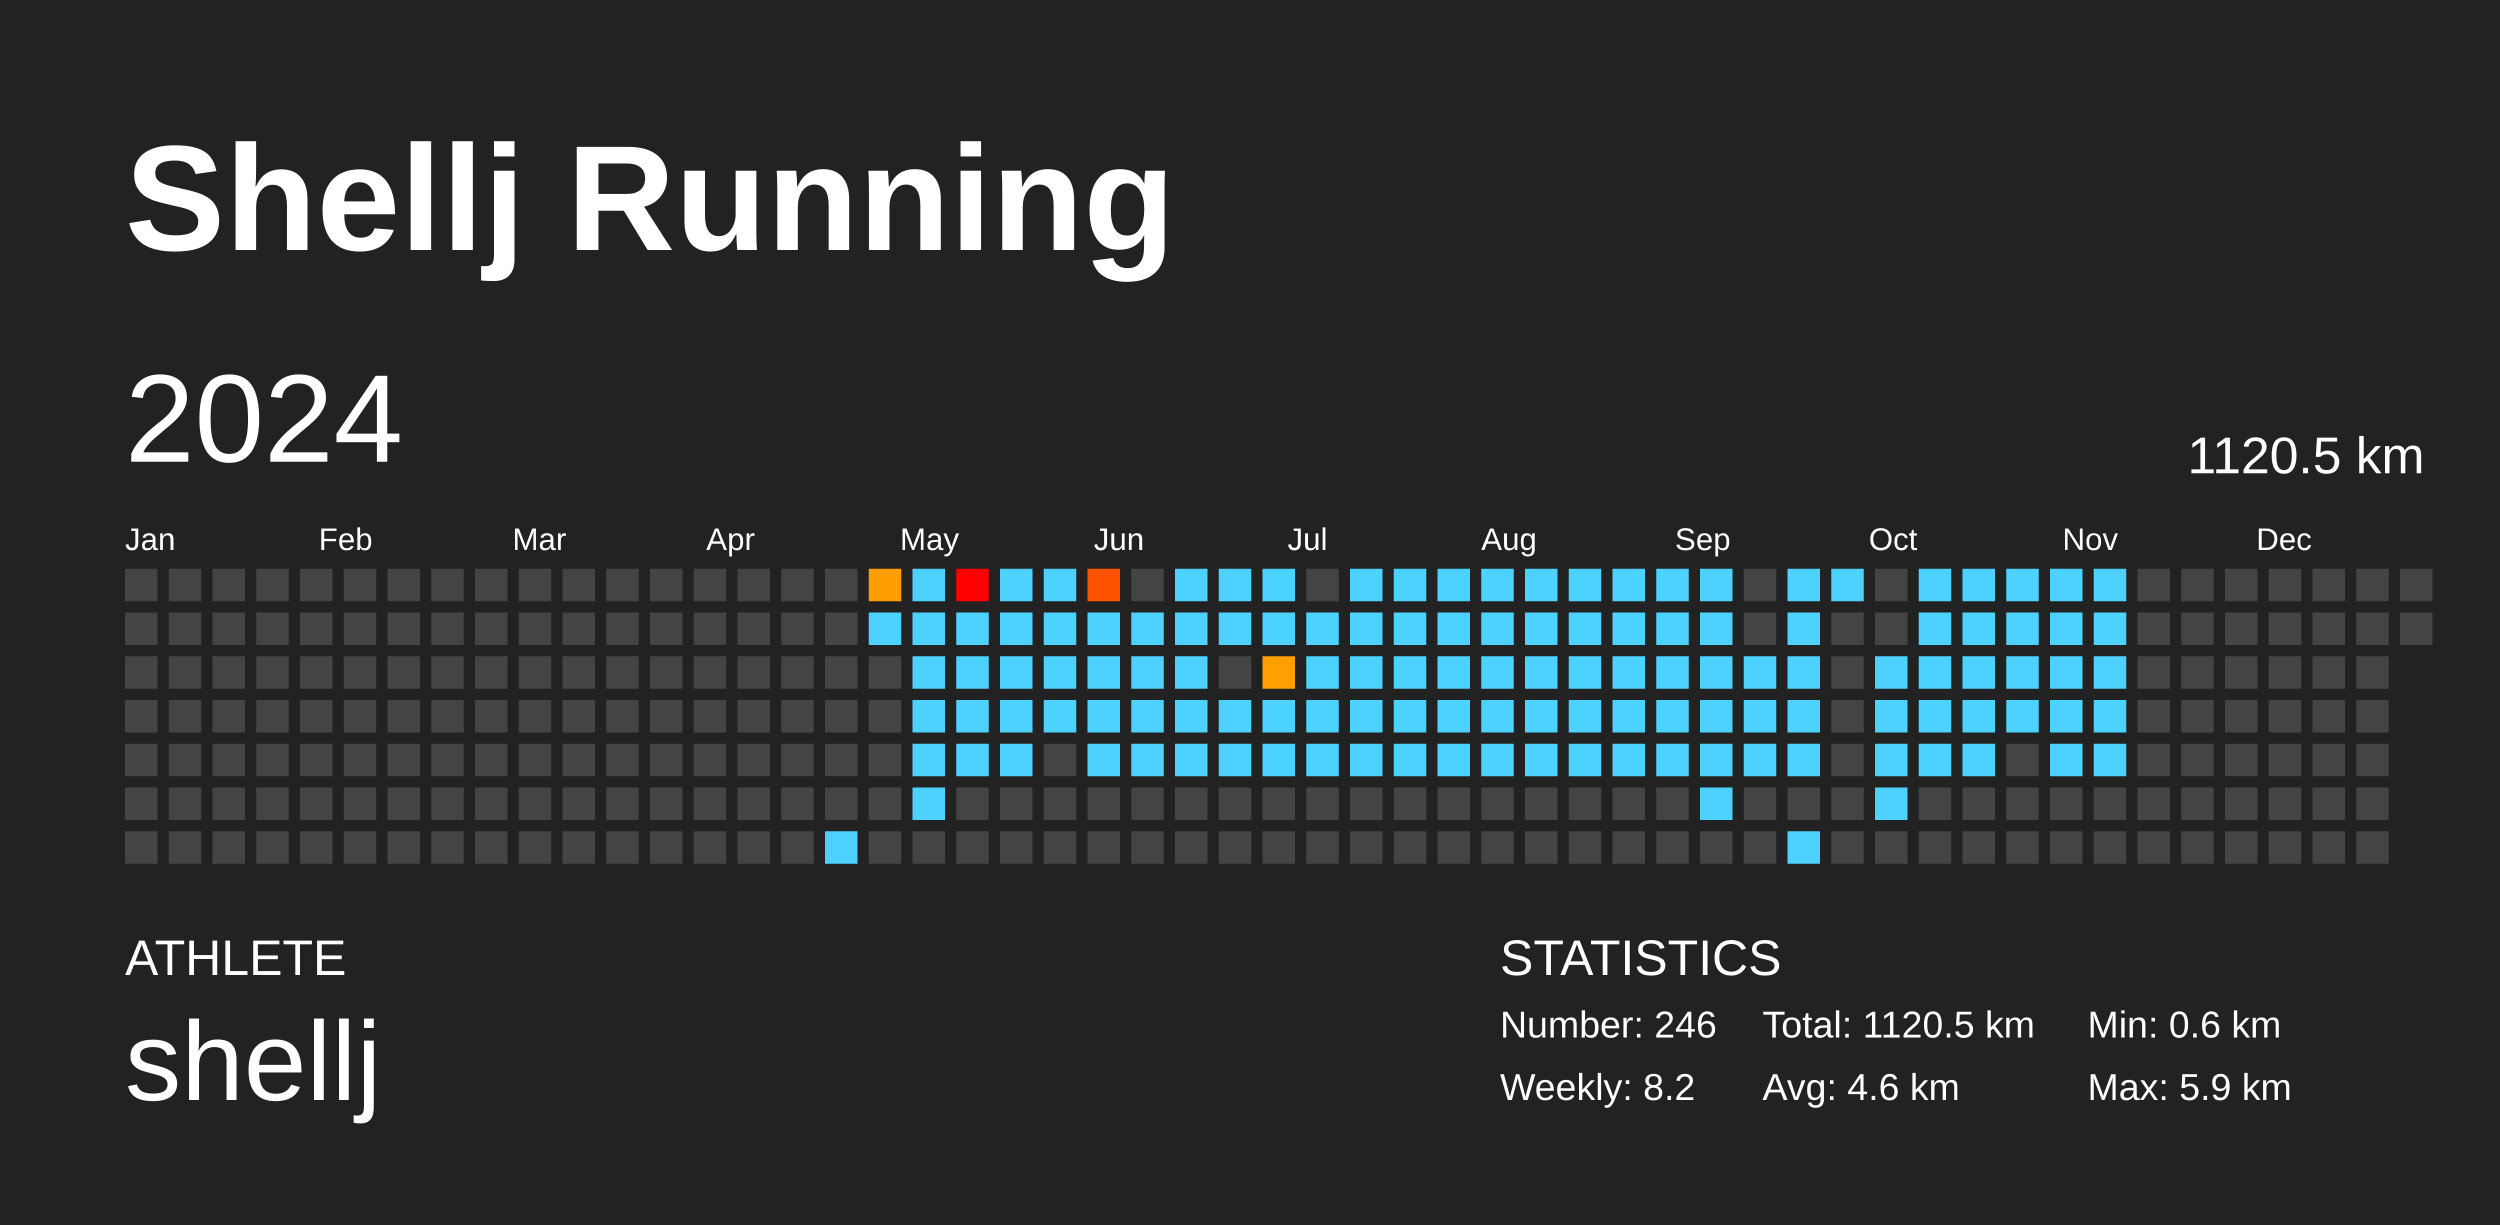
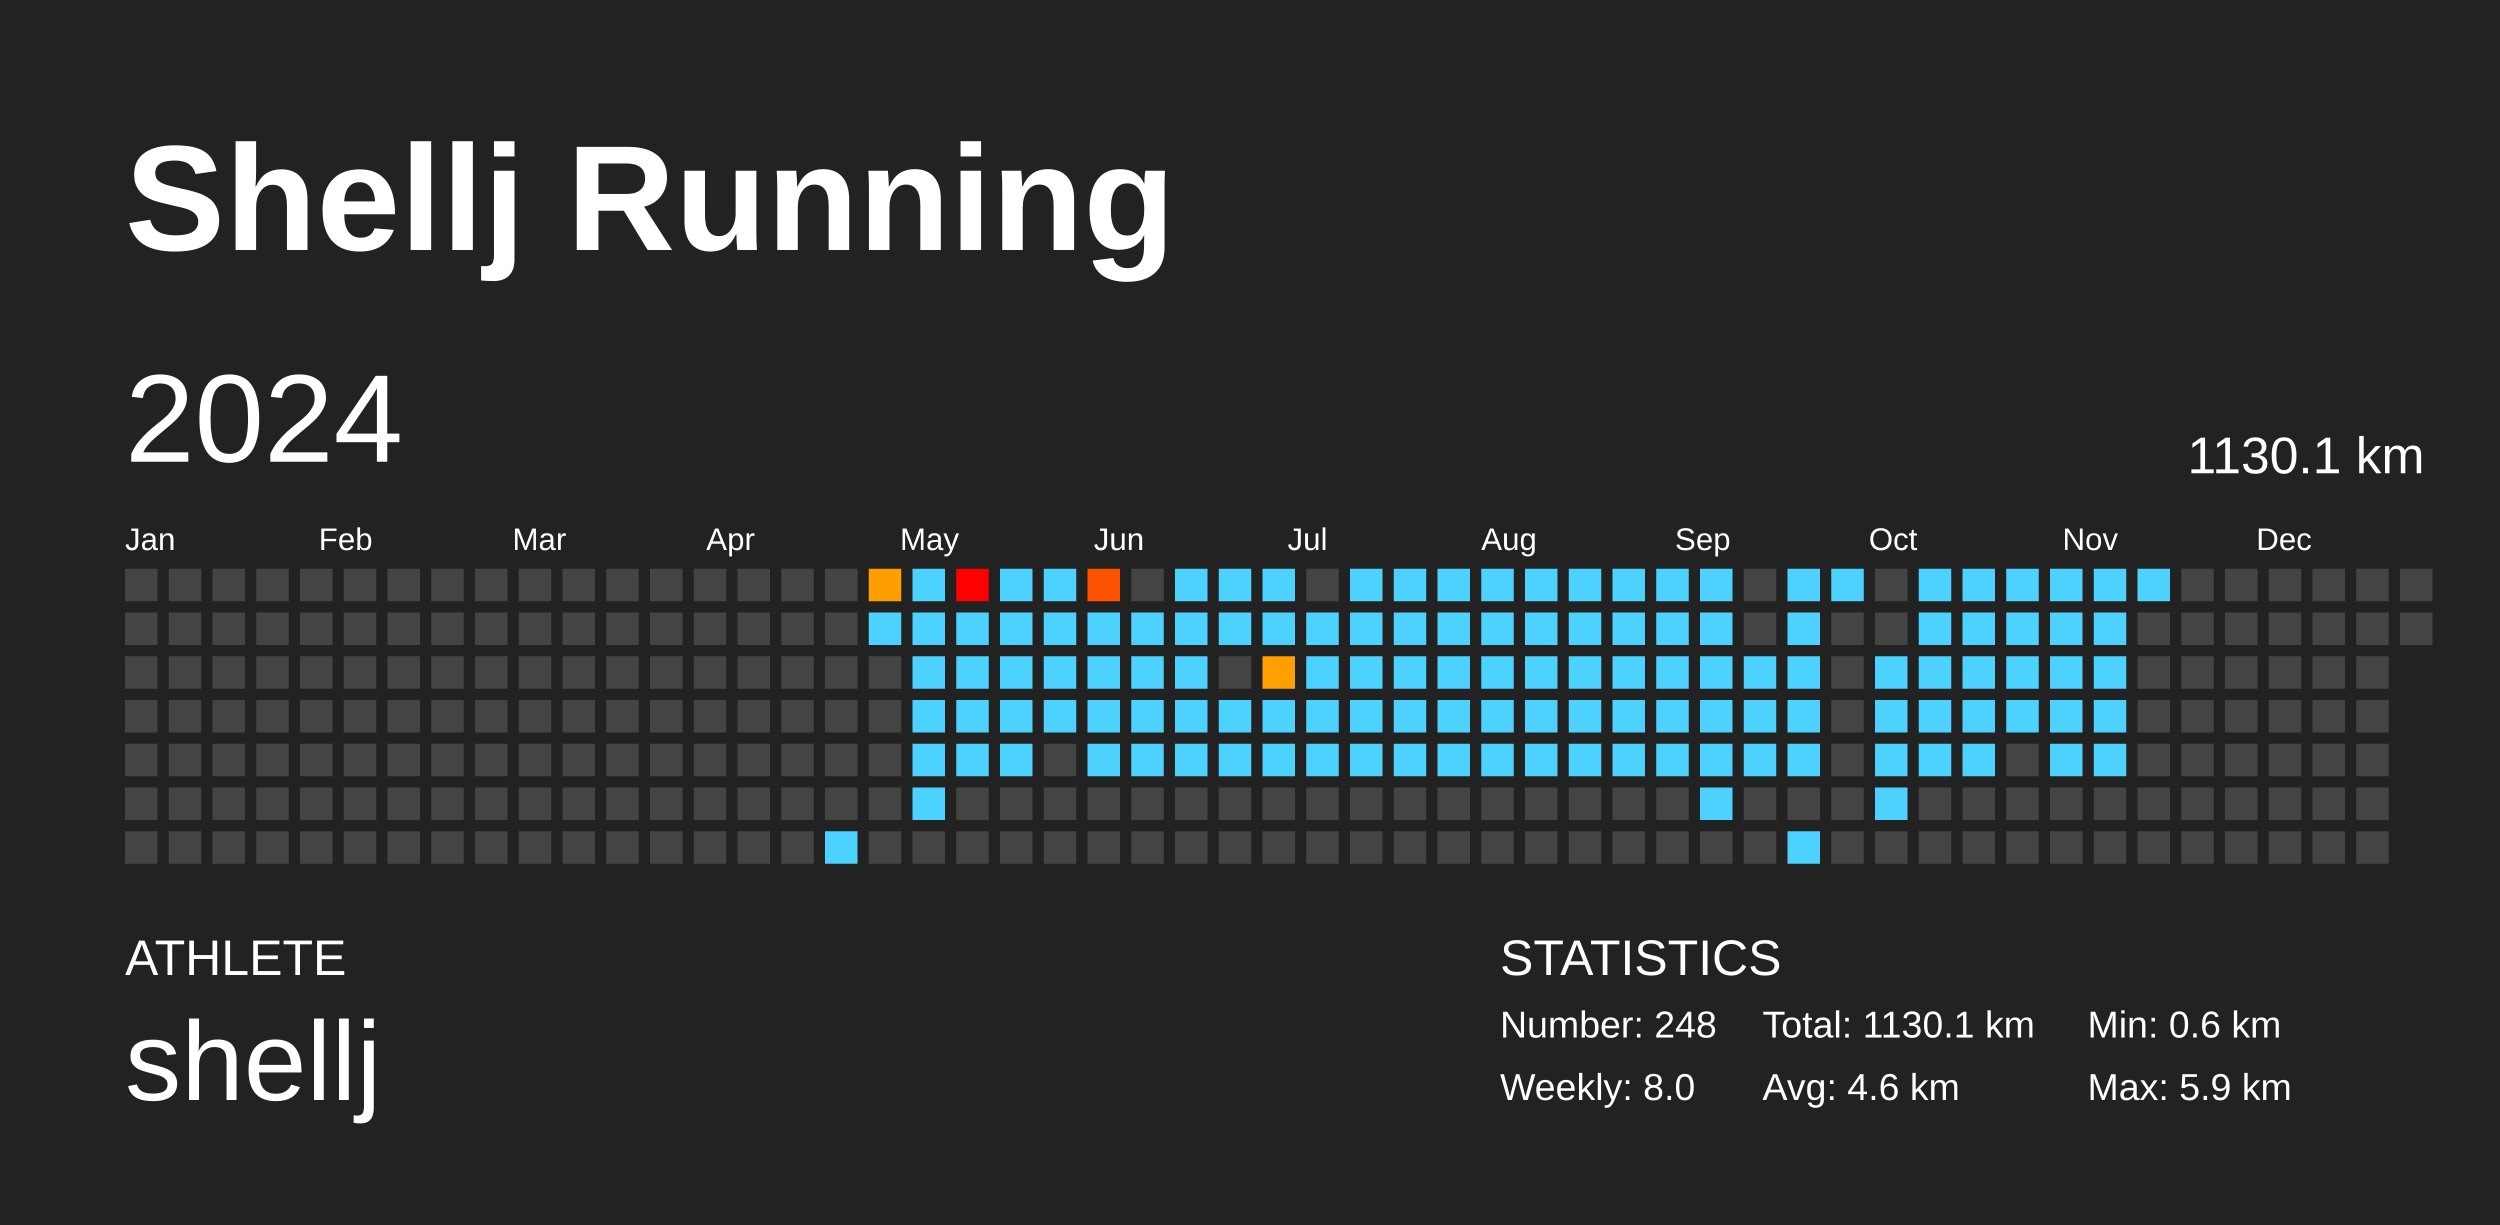
<svg xmlns="http://www.w3.org/2000/svg" baseProfile="full" height="98mm" version="1.1" viewBox="0,0,200,98" width="200mm">
  <defs />
  <rect fill="#222222" height="98" width="200" x="0" y="0" />
  <text fill="#FFFFFF" style="font-size:12px; font-family:Arial; font-weight:bold;" x="10" y="20">Shellj Running</text>
  <text fill="#FFFFFF" style="font-size:4px; font-family:Arial" x="10" y="78">ATHLETE</text>
  <text fill="#FFFFFF" style="font-size:9px; font-family:Arial" x="10" y="88">shellj</text>
  <text fill="#FFFFFF" style="font-size:4px; font-family:Arial" x="120" y="78">STATISTICS</text>
-   <text fill="#FFFFFF" style="font-size:3px; font-family:Arial" x="120" y="83">Number: 246</text>
-   <text fill="#FFFFFF" style="font-size:3px; font-family:Arial" x="120" y="88">Weekly: 8.2</text>
-   <text fill="#FFFFFF" style="font-size:3px; font-family:Arial" x="141" y="83">Total: 1120.5 km</text>
+   <text fill="#FFFFFF" style="font-size:3px; font-family:Arial" x="120" y="83">Number: 248</text>
+   <text fill="#FFFFFF" style="font-size:3px; font-family:Arial" x="120" y="88">Weekly: 8.0</text>
+   <text fill="#FFFFFF" style="font-size:3px; font-family:Arial" x="141" y="83">Total: 1130.1 km</text>
  <text fill="#FFFFFF" style="font-size:3px; font-family:Arial" x="141" y="88">Avg: 4.6 km</text>
  <text fill="#FFFFFF" style="font-size:3px; font-family:Arial" x="167" y="83">Min: 0.6 km</text>
  <text fill="#FFFFFF" style="font-size:3px; font-family:Arial" x="167" y="88">Max: 5.9 km</text>
  <text dominant-baseline="hanging" fill="#FFFFFF" style="font-size:10.0px; font-family:Arial;" x="10" y="30">2024</text>
-   <text dominant-baseline="hanging" fill="#FFFFFF" style="font-size:4.125px; font-family:Arial;" x="175" y="35">1120.5 km</text>
+   <text dominant-baseline="hanging" fill="#FFFFFF" style="font-size:4.125px; font-family:Arial;" x="175" y="35">1130.1 km</text>
  <text fill="#FFFFFF" style="font-size:2.5px; font-family:Arial" x="10.0" y="44">Jan</text>
  <text fill="#FFFFFF" style="font-size:2.5px; font-family:Arial" x="25.5" y="44">Feb</text>
  <text fill="#FFFFFF" style="font-size:2.5px; font-family:Arial" x="41.0" y="44">Mar</text>
  <text fill="#FFFFFF" style="font-size:2.5px; font-family:Arial" x="56.5" y="44">Apr</text>
  <text fill="#FFFFFF" style="font-size:2.5px; font-family:Arial" x="72.0" y="44">May</text>
  <text fill="#FFFFFF" style="font-size:2.5px; font-family:Arial" x="87.5" y="44">Jun</text>
  <text fill="#FFFFFF" style="font-size:2.5px; font-family:Arial" x="103.0" y="44">Jul</text>
  <text fill="#FFFFFF" style="font-size:2.5px; font-family:Arial" x="118.5" y="44">Aug</text>
  <text fill="#FFFFFF" style="font-size:2.5px; font-family:Arial" x="134.0" y="44">Sep</text>
  <text fill="#FFFFFF" style="font-size:2.5px; font-family:Arial" x="149.5" y="44">Oct</text>
  <text fill="#FFFFFF" style="font-size:2.5px; font-family:Arial" x="165.0" y="44">Nov</text>
  <text fill="#FFFFFF" style="font-size:2.5px; font-family:Arial" x="180.5" y="44">Dec</text>
  <rect fill="#444444" height="2.6" width="2.6" x="10.0" y="45.5" />
  <rect fill="#444444" height="2.6" width="2.6" x="10.0" y="49.0" />
  <rect fill="#444444" height="2.6" width="2.6" x="10.0" y="52.5" />
  <rect fill="#444444" height="2.6" width="2.6" x="10.0" y="56.0" />
  <rect fill="#444444" height="2.6" width="2.6" x="10.0" y="59.5" />
  <rect fill="#444444" height="2.6" width="2.6" x="10.0" y="63.0" />
  <rect fill="#444444" height="2.6" width="2.6" x="10.0" y="66.5" />
  <rect fill="#444444" height="2.6" width="2.6" x="13.5" y="45.5" />
  <rect fill="#444444" height="2.6" width="2.6" x="13.5" y="49.0" />
  <rect fill="#444444" height="2.6" width="2.6" x="13.5" y="52.5" />
  <rect fill="#444444" height="2.6" width="2.6" x="13.5" y="56.0" />
  <rect fill="#444444" height="2.6" width="2.6" x="13.5" y="59.5" />
  <rect fill="#444444" height="2.6" width="2.6" x="13.5" y="63.0" />
  <rect fill="#444444" height="2.6" width="2.6" x="13.5" y="66.5" />
  <rect fill="#444444" height="2.6" width="2.6" x="17.0" y="45.5" />
  <rect fill="#444444" height="2.6" width="2.6" x="17.0" y="49.0" />
  <rect fill="#444444" height="2.6" width="2.6" x="17.0" y="52.5" />
  <rect fill="#444444" height="2.6" width="2.6" x="17.0" y="56.0" />
  <rect fill="#444444" height="2.6" width="2.6" x="17.0" y="59.5" />
  <rect fill="#444444" height="2.6" width="2.6" x="17.0" y="63.0" />
  <rect fill="#444444" height="2.6" width="2.6" x="17.0" y="66.5" />
  <rect fill="#444444" height="2.6" width="2.6" x="20.5" y="45.5" />
  <rect fill="#444444" height="2.6" width="2.6" x="20.5" y="49.0" />
  <rect fill="#444444" height="2.6" width="2.6" x="20.5" y="52.5" />
  <rect fill="#444444" height="2.6" width="2.6" x="20.5" y="56.0" />
  <rect fill="#444444" height="2.6" width="2.6" x="20.5" y="59.5" />
  <rect fill="#444444" height="2.6" width="2.6" x="20.5" y="63.0" />
  <rect fill="#444444" height="2.6" width="2.6" x="20.5" y="66.5" />
  <rect fill="#444444" height="2.6" width="2.6" x="24.0" y="45.5" />
  <rect fill="#444444" height="2.6" width="2.6" x="24.0" y="49.0" />
  <rect fill="#444444" height="2.6" width="2.6" x="24.0" y="52.5" />
  <rect fill="#444444" height="2.6" width="2.6" x="24.0" y="56.0" />
  <rect fill="#444444" height="2.6" width="2.6" x="24.0" y="59.5" />
  <rect fill="#444444" height="2.6" width="2.6" x="24.0" y="63.0" />
  <rect fill="#444444" height="2.6" width="2.6" x="24.0" y="66.5" />
  <rect fill="#444444" height="2.6" width="2.6" x="27.5" y="45.5" />
  <rect fill="#444444" height="2.6" width="2.6" x="27.5" y="49.0" />
  <rect fill="#444444" height="2.6" width="2.6" x="27.5" y="52.5" />
  <rect fill="#444444" height="2.6" width="2.6" x="27.5" y="56.0" />
  <rect fill="#444444" height="2.6" width="2.6" x="27.5" y="59.5" />
  <rect fill="#444444" height="2.6" width="2.6" x="27.5" y="63.0" />
  <rect fill="#444444" height="2.6" width="2.6" x="27.5" y="66.5" />
  <rect fill="#444444" height="2.6" width="2.6" x="31.0" y="45.5" />
  <rect fill="#444444" height="2.6" width="2.6" x="31.0" y="49.0" />
  <rect fill="#444444" height="2.6" width="2.6" x="31.0" y="52.5" />
  <rect fill="#444444" height="2.6" width="2.6" x="31.0" y="56.0" />
  <rect fill="#444444" height="2.6" width="2.6" x="31.0" y="59.5" />
  <rect fill="#444444" height="2.6" width="2.6" x="31.0" y="63.0" />
  <rect fill="#444444" height="2.6" width="2.6" x="31.0" y="66.5" />
  <rect fill="#444444" height="2.6" width="2.6" x="34.5" y="45.5" />
  <rect fill="#444444" height="2.6" width="2.6" x="34.5" y="49.0" />
  <rect fill="#444444" height="2.6" width="2.6" x="34.5" y="52.5" />
  <rect fill="#444444" height="2.6" width="2.6" x="34.5" y="56.0" />
  <rect fill="#444444" height="2.6" width="2.6" x="34.5" y="59.5" />
  <rect fill="#444444" height="2.6" width="2.6" x="34.5" y="63.0" />
  <rect fill="#444444" height="2.6" width="2.6" x="34.5" y="66.5" />
  <rect fill="#444444" height="2.6" width="2.6" x="38.0" y="45.5" />
  <rect fill="#444444" height="2.6" width="2.6" x="38.0" y="49.0" />
  <rect fill="#444444" height="2.6" width="2.6" x="38.0" y="52.5" />
  <rect fill="#444444" height="2.6" width="2.6" x="38.0" y="56.0" />
  <rect fill="#444444" height="2.6" width="2.6" x="38.0" y="59.5" />
  <rect fill="#444444" height="2.6" width="2.6" x="38.0" y="63.0" />
  <rect fill="#444444" height="2.6" width="2.6" x="38.0" y="66.5" />
  <rect fill="#444444" height="2.6" width="2.6" x="41.5" y="45.5" />
  <rect fill="#444444" height="2.6" width="2.6" x="41.5" y="49.0" />
  <rect fill="#444444" height="2.6" width="2.6" x="41.5" y="52.5" />
  <rect fill="#444444" height="2.6" width="2.6" x="41.5" y="56.0" />
  <rect fill="#444444" height="2.6" width="2.6" x="41.5" y="59.5" />
  <rect fill="#444444" height="2.6" width="2.6" x="41.5" y="63.0" />
  <rect fill="#444444" height="2.6" width="2.6" x="41.5" y="66.5" />
  <rect fill="#444444" height="2.6" width="2.6" x="45.0" y="45.5" />
  <rect fill="#444444" height="2.6" width="2.6" x="45.0" y="49.0" />
  <rect fill="#444444" height="2.6" width="2.6" x="45.0" y="52.5" />
  <rect fill="#444444" height="2.6" width="2.6" x="45.0" y="56.0" />
  <rect fill="#444444" height="2.6" width="2.6" x="45.0" y="59.5" />
  <rect fill="#444444" height="2.6" width="2.6" x="45.0" y="63.0" />
  <rect fill="#444444" height="2.6" width="2.6" x="45.0" y="66.5" />
  <rect fill="#444444" height="2.6" width="2.6" x="48.5" y="45.5" />
  <rect fill="#444444" height="2.6" width="2.6" x="48.5" y="49.0" />
  <rect fill="#444444" height="2.6" width="2.6" x="48.5" y="52.5" />
  <rect fill="#444444" height="2.6" width="2.6" x="48.5" y="56.0" />
  <rect fill="#444444" height="2.6" width="2.6" x="48.5" y="59.5" />
  <rect fill="#444444" height="2.6" width="2.6" x="48.5" y="63.0" />
  <rect fill="#444444" height="2.6" width="2.6" x="48.5" y="66.5" />
  <rect fill="#444444" height="2.6" width="2.6" x="52.0" y="45.5" />
  <rect fill="#444444" height="2.6" width="2.6" x="52.0" y="49.0" />
  <rect fill="#444444" height="2.6" width="2.6" x="52.0" y="52.5" />
  <rect fill="#444444" height="2.6" width="2.6" x="52.0" y="56.0" />
  <rect fill="#444444" height="2.6" width="2.6" x="52.0" y="59.5" />
  <rect fill="#444444" height="2.6" width="2.6" x="52.0" y="63.0" />
  <rect fill="#444444" height="2.6" width="2.6" x="52.0" y="66.5" />
  <rect fill="#444444" height="2.6" width="2.6" x="55.5" y="45.5" />
  <rect fill="#444444" height="2.6" width="2.6" x="55.5" y="49.0" />
  <rect fill="#444444" height="2.6" width="2.6" x="55.5" y="52.5" />
  <rect fill="#444444" height="2.6" width="2.6" x="55.5" y="56.0" />
  <rect fill="#444444" height="2.6" width="2.6" x="55.5" y="59.5" />
  <rect fill="#444444" height="2.6" width="2.6" x="55.5" y="63.0" />
  <rect fill="#444444" height="2.6" width="2.6" x="55.5" y="66.5" />
  <rect fill="#444444" height="2.6" width="2.6" x="59.0" y="45.5" />
  <rect fill="#444444" height="2.6" width="2.6" x="59.0" y="49.0" />
  <rect fill="#444444" height="2.6" width="2.6" x="59.0" y="52.5" />
  <rect fill="#444444" height="2.6" width="2.6" x="59.0" y="56.0" />
  <rect fill="#444444" height="2.6" width="2.6" x="59.0" y="59.5" />
  <rect fill="#444444" height="2.6" width="2.6" x="59.0" y="63.0" />
  <rect fill="#444444" height="2.6" width="2.6" x="59.0" y="66.5" />
  <rect fill="#444444" height="2.6" width="2.6" x="62.5" y="45.5" />
  <rect fill="#444444" height="2.6" width="2.6" x="62.5" y="49.0" />
  <rect fill="#444444" height="2.6" width="2.6" x="62.5" y="52.5" />
  <rect fill="#444444" height="2.6" width="2.6" x="62.5" y="56.0" />
  <rect fill="#444444" height="2.6" width="2.6" x="62.5" y="59.5" />
  <rect fill="#444444" height="2.6" width="2.6" x="62.5" y="63.0" />
  <rect fill="#444444" height="2.6" width="2.6" x="62.5" y="66.5" />
  <rect fill="#444444" height="2.6" width="2.6" x="66.0" y="45.5" />
  <rect fill="#444444" height="2.6" width="2.6" x="66.0" y="49.0" />
  <rect fill="#444444" height="2.6" width="2.6" x="66.0" y="52.5" />
  <rect fill="#444444" height="2.6" width="2.6" x="66.0" y="56.0" />
  <rect fill="#444444" height="2.6" width="2.6" x="66.0" y="59.5" />
  <rect fill="#444444" height="2.6" width="2.6" x="66.0" y="63.0" />
  <rect fill="#4dd2ff" height="2.6" width="2.6" x="66.0" y="66.5" />
  <rect fill="#ff9e00" height="2.6" width="2.6" x="69.5" y="45.5" />
  <rect fill="#4dd2ff" height="2.6" width="2.6" x="69.5" y="49.0" />
  <rect fill="#444444" height="2.6" width="2.6" x="69.5" y="52.5" />
  <rect fill="#444444" height="2.6" width="2.6" x="69.5" y="56.0" />
  <rect fill="#444444" height="2.6" width="2.6" x="69.5" y="59.5" />
  <rect fill="#444444" height="2.6" width="2.6" x="69.5" y="63.0" />
  <rect fill="#444444" height="2.6" width="2.6" x="69.5" y="66.5" />
  <rect fill="#4dd2ff" height="2.6" width="2.6" x="73.0" y="45.5" />
  <rect fill="#4dd2ff" height="2.6" width="2.6" x="73.0" y="49.0" />
  <rect fill="#4dd2ff" height="2.6" width="2.6" x="73.0" y="52.5" />
  <rect fill="#4dd2ff" height="2.6" width="2.6" x="73.0" y="56.0" />
  <rect fill="#4dd2ff" height="2.6" width="2.6" x="73.0" y="59.5" />
  <rect fill="#4dd2ff" height="2.6" width="2.6" x="73.0" y="63.0" />
  <rect fill="#444444" height="2.6" width="2.6" x="73.0" y="66.5" />
  <rect fill="red" height="2.6" width="2.6" x="76.5" y="45.5" />
  <rect fill="#4dd2ff" height="2.6" width="2.6" x="76.5" y="49.0" />
  <rect fill="#4dd2ff" height="2.6" width="2.6" x="76.5" y="52.5" />
  <rect fill="#4dd2ff" height="2.6" width="2.6" x="76.5" y="56.0" />
  <rect fill="#4dd2ff" height="2.6" width="2.6" x="76.5" y="59.5" />
  <rect fill="#444444" height="2.6" width="2.6" x="76.5" y="63.0" />
  <rect fill="#444444" height="2.6" width="2.6" x="76.5" y="66.5" />
  <rect fill="#4dd2ff" height="2.6" width="2.6" x="80.0" y="45.5" />
  <rect fill="#4dd2ff" height="2.6" width="2.6" x="80.0" y="49.0" />
  <rect fill="#4dd2ff" height="2.6" width="2.6" x="80.0" y="52.5" />
  <rect fill="#4dd2ff" height="2.6" width="2.6" x="80.0" y="56.0" />
  <rect fill="#4dd2ff" height="2.6" width="2.6" x="80.0" y="59.5" />
  <rect fill="#444444" height="2.6" width="2.6" x="80.0" y="63.0" />
  <rect fill="#444444" height="2.6" width="2.6" x="80.0" y="66.5" />
  <rect fill="#4dd2ff" height="2.6" width="2.6" x="83.5" y="45.5" />
  <rect fill="#4dd2ff" height="2.6" width="2.6" x="83.5" y="49.0" />
  <rect fill="#4dd2ff" height="2.6" width="2.6" x="83.5" y="52.5" />
  <rect fill="#4dd2ff" height="2.6" width="2.6" x="83.5" y="56.0" />
  <rect fill="#444444" height="2.6" width="2.6" x="83.5" y="59.5" />
  <rect fill="#444444" height="2.6" width="2.6" x="83.5" y="63.0" />
  <rect fill="#444444" height="2.6" width="2.6" x="83.5" y="66.5" />
  <rect fill="#ff5200" height="2.6" width="2.6" x="87.0" y="45.5" />
  <rect fill="#4dd2ff" height="2.6" width="2.6" x="87.0" y="49.0" />
  <rect fill="#4dd2ff" height="2.6" width="2.6" x="87.0" y="52.5" />
  <rect fill="#4dd2ff" height="2.6" width="2.6" x="87.0" y="56.0" />
  <rect fill="#4dd2ff" height="2.6" width="2.6" x="87.0" y="59.5" />
  <rect fill="#444444" height="2.6" width="2.6" x="87.0" y="63.0" />
  <rect fill="#444444" height="2.6" width="2.6" x="87.0" y="66.5" />
  <rect fill="#444444" height="2.6" width="2.6" x="90.5" y="45.5" />
  <rect fill="#4dd2ff" height="2.6" width="2.6" x="90.5" y="49.0" />
  <rect fill="#4dd2ff" height="2.6" width="2.6" x="90.5" y="52.5" />
  <rect fill="#4dd2ff" height="2.6" width="2.6" x="90.5" y="56.0" />
  <rect fill="#4dd2ff" height="2.6" width="2.6" x="90.5" y="59.5" />
  <rect fill="#444444" height="2.6" width="2.6" x="90.5" y="63.0" />
  <rect fill="#444444" height="2.6" width="2.6" x="90.5" y="66.5" />
  <rect fill="#4dd2ff" height="2.6" width="2.6" x="94.0" y="45.5" />
  <rect fill="#4dd2ff" height="2.6" width="2.6" x="94.0" y="49.0" />
  <rect fill="#4dd2ff" height="2.6" width="2.6" x="94.0" y="52.5" />
  <rect fill="#4dd2ff" height="2.6" width="2.6" x="94.0" y="56.0" />
  <rect fill="#4dd2ff" height="2.6" width="2.6" x="94.0" y="59.5" />
  <rect fill="#444444" height="2.6" width="2.6" x="94.0" y="63.0" />
  <rect fill="#444444" height="2.6" width="2.6" x="94.0" y="66.5" />
  <rect fill="#4dd2ff" height="2.6" width="2.6" x="97.5" y="45.5" />
  <rect fill="#4dd2ff" height="2.6" width="2.6" x="97.5" y="49.0" />
  <rect fill="#444444" height="2.6" width="2.6" x="97.5" y="52.5" />
  <rect fill="#4dd2ff" height="2.6" width="2.6" x="97.5" y="56.0" />
  <rect fill="#4dd2ff" height="2.6" width="2.6" x="97.5" y="59.5" />
  <rect fill="#444444" height="2.6" width="2.6" x="97.5" y="63.0" />
  <rect fill="#444444" height="2.6" width="2.6" x="97.5" y="66.5" />
  <rect fill="#4dd2ff" height="2.6" width="2.6" x="101.0" y="45.5" />
  <rect fill="#4dd2ff" height="2.6" width="2.6" x="101.0" y="49.0" />
  <rect fill="#ffa000" height="2.6" width="2.6" x="101.0" y="52.5" />
  <rect fill="#4dd2ff" height="2.6" width="2.6" x="101.0" y="56.0" />
  <rect fill="#4dd2ff" height="2.6" width="2.6" x="101.0" y="59.5" />
  <rect fill="#444444" height="2.6" width="2.6" x="101.0" y="63.0" />
  <rect fill="#444444" height="2.6" width="2.6" x="101.0" y="66.5" />
  <rect fill="#444444" height="2.6" width="2.6" x="104.5" y="45.5" />
  <rect fill="#4dd2ff" height="2.6" width="2.6" x="104.5" y="49.0" />
  <rect fill="#4dd2ff" height="2.6" width="2.6" x="104.5" y="52.5" />
  <rect fill="#4dd2ff" height="2.6" width="2.6" x="104.5" y="56.0" />
  <rect fill="#4dd2ff" height="2.6" width="2.6" x="104.5" y="59.5" />
  <rect fill="#444444" height="2.6" width="2.6" x="104.5" y="63.0" />
  <rect fill="#444444" height="2.6" width="2.6" x="104.5" y="66.5" />
  <rect fill="#4dd2ff" height="2.6" width="2.6" x="108.0" y="45.5" />
  <rect fill="#4dd2ff" height="2.6" width="2.6" x="108.0" y="49.0" />
  <rect fill="#4dd2ff" height="2.6" width="2.6" x="108.0" y="52.5" />
  <rect fill="#4dd2ff" height="2.6" width="2.6" x="108.0" y="56.0" />
  <rect fill="#4dd2ff" height="2.6" width="2.6" x="108.0" y="59.5" />
  <rect fill="#444444" height="2.6" width="2.6" x="108.0" y="63.0" />
  <rect fill="#444444" height="2.6" width="2.6" x="108.0" y="66.5" />
  <rect fill="#4dd2ff" height="2.6" width="2.6" x="111.5" y="45.5" />
  <rect fill="#4dd2ff" height="2.6" width="2.6" x="111.5" y="49.0" />
  <rect fill="#4dd2ff" height="2.6" width="2.6" x="111.5" y="52.5" />
  <rect fill="#4dd2ff" height="2.6" width="2.6" x="111.5" y="56.0" />
  <rect fill="#4dd2ff" height="2.6" width="2.6" x="111.5" y="59.5" />
  <rect fill="#444444" height="2.6" width="2.6" x="111.5" y="63.0" />
  <rect fill="#444444" height="2.6" width="2.6" x="111.5" y="66.5" />
  <rect fill="#4dd2ff" height="2.6" width="2.6" x="115.0" y="45.5" />
  <rect fill="#4dd2ff" height="2.6" width="2.6" x="115.0" y="49.0" />
  <rect fill="#4dd2ff" height="2.6" width="2.6" x="115.0" y="52.5" />
  <rect fill="#4dd2ff" height="2.6" width="2.6" x="115.0" y="56.0" />
  <rect fill="#4dd2ff" height="2.6" width="2.6" x="115.0" y="59.5" />
  <rect fill="#444444" height="2.6" width="2.6" x="115.0" y="63.0" />
  <rect fill="#444444" height="2.6" width="2.6" x="115.0" y="66.5" />
  <rect fill="#4dd2ff" height="2.6" width="2.6" x="118.5" y="45.5" />
  <rect fill="#4dd2ff" height="2.6" width="2.6" x="118.5" y="49.0" />
  <rect fill="#4dd2ff" height="2.6" width="2.6" x="118.5" y="52.5" />
  <rect fill="#4dd2ff" height="2.6" width="2.6" x="118.5" y="56.0" />
  <rect fill="#4dd2ff" height="2.6" width="2.6" x="118.5" y="59.5" />
  <rect fill="#444444" height="2.6" width="2.6" x="118.5" y="63.0" />
  <rect fill="#444444" height="2.6" width="2.6" x="118.5" y="66.5" />
  <rect fill="#4dd2ff" height="2.6" width="2.6" x="122.0" y="45.5" />
  <rect fill="#4dd2ff" height="2.6" width="2.6" x="122.0" y="49.0" />
  <rect fill="#4dd2ff" height="2.6" width="2.6" x="122.0" y="52.5" />
  <rect fill="#4dd2ff" height="2.6" width="2.6" x="122.0" y="56.0" />
  <rect fill="#4dd2ff" height="2.6" width="2.6" x="122.0" y="59.5" />
  <rect fill="#444444" height="2.6" width="2.6" x="122.0" y="63.0" />
  <rect fill="#444444" height="2.6" width="2.6" x="122.0" y="66.5" />
  <rect fill="#4dd2ff" height="2.6" width="2.6" x="125.5" y="45.5" />
  <rect fill="#4dd2ff" height="2.6" width="2.6" x="125.5" y="49.0" />
  <rect fill="#4dd2ff" height="2.6" width="2.6" x="125.5" y="52.5" />
  <rect fill="#4dd2ff" height="2.6" width="2.6" x="125.5" y="56.0" />
  <rect fill="#4dd2ff" height="2.6" width="2.6" x="125.5" y="59.5" />
  <rect fill="#444444" height="2.6" width="2.6" x="125.5" y="63.0" />
  <rect fill="#444444" height="2.6" width="2.6" x="125.5" y="66.5" />
  <rect fill="#4dd2ff" height="2.6" width="2.6" x="129.0" y="45.5" />
  <rect fill="#4dd2ff" height="2.6" width="2.6" x="129.0" y="49.0" />
  <rect fill="#4dd2ff" height="2.6" width="2.6" x="129.0" y="52.5" />
  <rect fill="#4dd2ff" height="2.6" width="2.6" x="129.0" y="56.0" />
  <rect fill="#4dd2ff" height="2.6" width="2.6" x="129.0" y="59.5" />
  <rect fill="#444444" height="2.6" width="2.6" x="129.0" y="63.0" />
  <rect fill="#444444" height="2.6" width="2.6" x="129.0" y="66.5" />
  <rect fill="#4dd2ff" height="2.6" width="2.6" x="132.5" y="45.5" />
  <rect fill="#4dd2ff" height="2.6" width="2.6" x="132.5" y="49.0" />
  <rect fill="#4dd2ff" height="2.6" width="2.6" x="132.5" y="52.5" />
  <rect fill="#4dd2ff" height="2.6" width="2.6" x="132.5" y="56.0" />
  <rect fill="#4dd2ff" height="2.6" width="2.6" x="132.5" y="59.5" />
  <rect fill="#444444" height="2.6" width="2.6" x="132.5" y="63.0" />
  <rect fill="#444444" height="2.6" width="2.6" x="132.5" y="66.5" />
  <rect fill="#4dd2ff" height="2.6" width="2.6" x="136.0" y="45.5" />
  <rect fill="#4dd2ff" height="2.6" width="2.6" x="136.0" y="49.0" />
  <rect fill="#4dd2ff" height="2.6" width="2.6" x="136.0" y="52.5" />
  <rect fill="#4dd2ff" height="2.6" width="2.6" x="136.0" y="56.0" />
  <rect fill="#4dd2ff" height="2.6" width="2.6" x="136.0" y="59.5" />
  <rect fill="#4dd2ff" height="2.6" width="2.6" x="136.0" y="63.0" />
  <rect fill="#444444" height="2.6" width="2.6" x="136.0" y="66.5" />
  <rect fill="#444444" height="2.6" width="2.6" x="139.5" y="45.5" />
  <rect fill="#444444" height="2.6" width="2.6" x="139.5" y="49.0" />
  <rect fill="#4dd2ff" height="2.6" width="2.6" x="139.5" y="52.5" />
  <rect fill="#4dd2ff" height="2.6" width="2.6" x="139.5" y="56.0" />
  <rect fill="#4dd2ff" height="2.6" width="2.6" x="139.5" y="59.5" />
  <rect fill="#444444" height="2.6" width="2.6" x="139.5" y="63.0" />
  <rect fill="#444444" height="2.6" width="2.6" x="139.5" y="66.5" />
  <rect fill="#4dd2ff" height="2.6" width="2.6" x="143.0" y="45.5" />
  <rect fill="#4dd2ff" height="2.6" width="2.6" x="143.0" y="49.0" />
  <rect fill="#4dd2ff" height="2.6" width="2.6" x="143.0" y="52.5" />
  <rect fill="#4dd2ff" height="2.6" width="2.6" x="143.0" y="56.0" />
  <rect fill="#4dd2ff" height="2.6" width="2.6" x="143.0" y="59.5" />
  <rect fill="#444444" height="2.6" width="2.6" x="143.0" y="63.0" />
  <rect fill="#4dd2ff" height="2.6" width="2.6" x="143.0" y="66.5" />
  <rect fill="#4dd2ff" height="2.6" width="2.6" x="146.5" y="45.5" />
  <rect fill="#444444" height="2.6" width="2.6" x="146.5" y="49.0" />
  <rect fill="#444444" height="2.6" width="2.6" x="146.5" y="52.5" />
  <rect fill="#444444" height="2.6" width="2.6" x="146.5" y="56.0" />
  <rect fill="#444444" height="2.6" width="2.6" x="146.5" y="59.5" />
  <rect fill="#444444" height="2.6" width="2.6" x="146.5" y="63.0" />
  <rect fill="#444444" height="2.6" width="2.6" x="146.5" y="66.5" />
  <rect fill="#444444" height="2.6" width="2.6" x="150.0" y="45.5" />
  <rect fill="#444444" height="2.6" width="2.6" x="150.0" y="49.0" />
  <rect fill="#4dd2ff" height="2.6" width="2.6" x="150.0" y="52.5" />
  <rect fill="#4dd2ff" height="2.6" width="2.6" x="150.0" y="56.0" />
  <rect fill="#4dd2ff" height="2.6" width="2.6" x="150.0" y="59.5" />
  <rect fill="#4dd2ff" height="2.6" width="2.6" x="150.0" y="63.0" />
  <rect fill="#444444" height="2.6" width="2.6" x="150.0" y="66.5" />
  <rect fill="#4dd2ff" height="2.6" width="2.6" x="153.5" y="45.5" />
  <rect fill="#4dd2ff" height="2.6" width="2.6" x="153.5" y="49.0" />
  <rect fill="#4dd2ff" height="2.6" width="2.6" x="153.5" y="52.5" />
  <rect fill="#4dd2ff" height="2.6" width="2.6" x="153.5" y="56.0" />
  <rect fill="#4dd2ff" height="2.6" width="2.6" x="153.5" y="59.5" />
  <rect fill="#444444" height="2.6" width="2.6" x="153.5" y="63.0" />
  <rect fill="#444444" height="2.6" width="2.6" x="153.5" y="66.5" />
  <rect fill="#4dd2ff" height="2.6" width="2.6" x="157.0" y="45.5" />
  <rect fill="#4dd2ff" height="2.6" width="2.6" x="157.0" y="49.0" />
  <rect fill="#4dd2ff" height="2.6" width="2.6" x="157.0" y="52.5" />
  <rect fill="#4dd2ff" height="2.6" width="2.6" x="157.0" y="56.0" />
  <rect fill="#4dd2ff" height="2.6" width="2.6" x="157.0" y="59.5" />
  <rect fill="#444444" height="2.6" width="2.6" x="157.0" y="63.0" />
  <rect fill="#444444" height="2.6" width="2.6" x="157.0" y="66.5" />
  <rect fill="#4dd2ff" height="2.6" width="2.6" x="160.5" y="45.5" />
  <rect fill="#4dd2ff" height="2.6" width="2.6" x="160.5" y="49.0" />
  <rect fill="#4dd2ff" height="2.6" width="2.6" x="160.5" y="52.5" />
  <rect fill="#4dd2ff" height="2.6" width="2.6" x="160.5" y="56.0" />
  <rect fill="#444444" height="2.6" width="2.6" x="160.5" y="59.5" />
  <rect fill="#444444" height="2.6" width="2.6" x="160.5" y="63.0" />
  <rect fill="#444444" height="2.6" width="2.6" x="160.5" y="66.5" />
  <rect fill="#4dd2ff" height="2.6" width="2.6" x="164.0" y="45.5" />
  <rect fill="#4dd2ff" height="2.6" width="2.6" x="164.0" y="49.0" />
  <rect fill="#4dd2ff" height="2.6" width="2.6" x="164.0" y="52.5" />
  <rect fill="#4dd2ff" height="2.6" width="2.6" x="164.0" y="56.0" />
  <rect fill="#4dd2ff" height="2.6" width="2.6" x="164.0" y="59.5" />
  <rect fill="#444444" height="2.6" width="2.6" x="164.0" y="63.0" />
  <rect fill="#444444" height="2.6" width="2.6" x="164.0" y="66.5" />
  <rect fill="#4dd2ff" height="2.6" width="2.6" x="167.5" y="45.5" />
  <rect fill="#4dd2ff" height="2.6" width="2.6" x="167.5" y="49.0" />
  <rect fill="#4dd2ff" height="2.6" width="2.6" x="167.5" y="52.5" />
  <rect fill="#4dd2ff" height="2.6" width="2.6" x="167.5" y="56.0" />
  <rect fill="#4dd2ff" height="2.6" width="2.6" x="167.5" y="59.5" />
  <rect fill="#444444" height="2.6" width="2.6" x="167.5" y="63.0" />
  <rect fill="#444444" height="2.6" width="2.6" x="167.5" y="66.5" />
-   <rect fill="#444444" height="2.6" width="2.6" x="171.0" y="45.5" />
+   <rect fill="#4dd2ff" height="2.6" width="2.6" x="171.0" y="45.5" />
  <rect fill="#444444" height="2.6" width="2.6" x="171.0" y="49.0" />
  <rect fill="#444444" height="2.6" width="2.6" x="171.0" y="52.5" />
  <rect fill="#444444" height="2.6" width="2.6" x="171.0" y="56.0" />
  <rect fill="#444444" height="2.6" width="2.6" x="171.0" y="59.5" />
  <rect fill="#444444" height="2.6" width="2.6" x="171.0" y="63.0" />
  <rect fill="#444444" height="2.6" width="2.6" x="171.0" y="66.5" />
  <rect fill="#444444" height="2.6" width="2.6" x="174.5" y="45.5" />
  <rect fill="#444444" height="2.6" width="2.6" x="174.5" y="49.0" />
  <rect fill="#444444" height="2.6" width="2.6" x="174.5" y="52.5" />
  <rect fill="#444444" height="2.6" width="2.6" x="174.5" y="56.0" />
  <rect fill="#444444" height="2.6" width="2.6" x="174.5" y="59.5" />
  <rect fill="#444444" height="2.6" width="2.6" x="174.5" y="63.0" />
  <rect fill="#444444" height="2.6" width="2.6" x="174.5" y="66.5" />
  <rect fill="#444444" height="2.6" width="2.6" x="178.0" y="45.5" />
  <rect fill="#444444" height="2.6" width="2.6" x="178.0" y="49.0" />
  <rect fill="#444444" height="2.6" width="2.6" x="178.0" y="52.5" />
  <rect fill="#444444" height="2.6" width="2.6" x="178.0" y="56.0" />
  <rect fill="#444444" height="2.6" width="2.6" x="178.0" y="59.5" />
  <rect fill="#444444" height="2.6" width="2.6" x="178.0" y="63.0" />
  <rect fill="#444444" height="2.6" width="2.6" x="178.0" y="66.5" />
  <rect fill="#444444" height="2.6" width="2.6" x="181.5" y="45.5" />
  <rect fill="#444444" height="2.6" width="2.6" x="181.5" y="49.0" />
  <rect fill="#444444" height="2.6" width="2.6" x="181.5" y="52.5" />
  <rect fill="#444444" height="2.6" width="2.6" x="181.5" y="56.0" />
  <rect fill="#444444" height="2.6" width="2.6" x="181.5" y="59.5" />
  <rect fill="#444444" height="2.6" width="2.6" x="181.5" y="63.0" />
  <rect fill="#444444" height="2.6" width="2.6" x="181.5" y="66.5" />
  <rect fill="#444444" height="2.6" width="2.6" x="185.0" y="45.5" />
  <rect fill="#444444" height="2.6" width="2.6" x="185.0" y="49.0" />
  <rect fill="#444444" height="2.6" width="2.6" x="185.0" y="52.5" />
  <rect fill="#444444" height="2.6" width="2.6" x="185.0" y="56.0" />
  <rect fill="#444444" height="2.6" width="2.6" x="185.0" y="59.5" />
  <rect fill="#444444" height="2.6" width="2.6" x="185.0" y="63.0" />
  <rect fill="#444444" height="2.6" width="2.6" x="185.0" y="66.5" />
  <rect fill="#444444" height="2.6" width="2.6" x="188.5" y="45.5" />
  <rect fill="#444444" height="2.6" width="2.6" x="188.5" y="49.0" />
  <rect fill="#444444" height="2.6" width="2.6" x="188.5" y="52.5" />
  <rect fill="#444444" height="2.6" width="2.6" x="188.5" y="56.0" />
  <rect fill="#444444" height="2.6" width="2.6" x="188.5" y="59.5" />
  <rect fill="#444444" height="2.6" width="2.6" x="188.5" y="63.0" />
  <rect fill="#444444" height="2.6" width="2.6" x="188.5" y="66.5" />
  <rect fill="#444444" height="2.6" width="2.6" x="192.0" y="45.5" />
  <rect fill="#444444" height="2.6" width="2.6" x="192.0" y="49.0" />
</svg>
